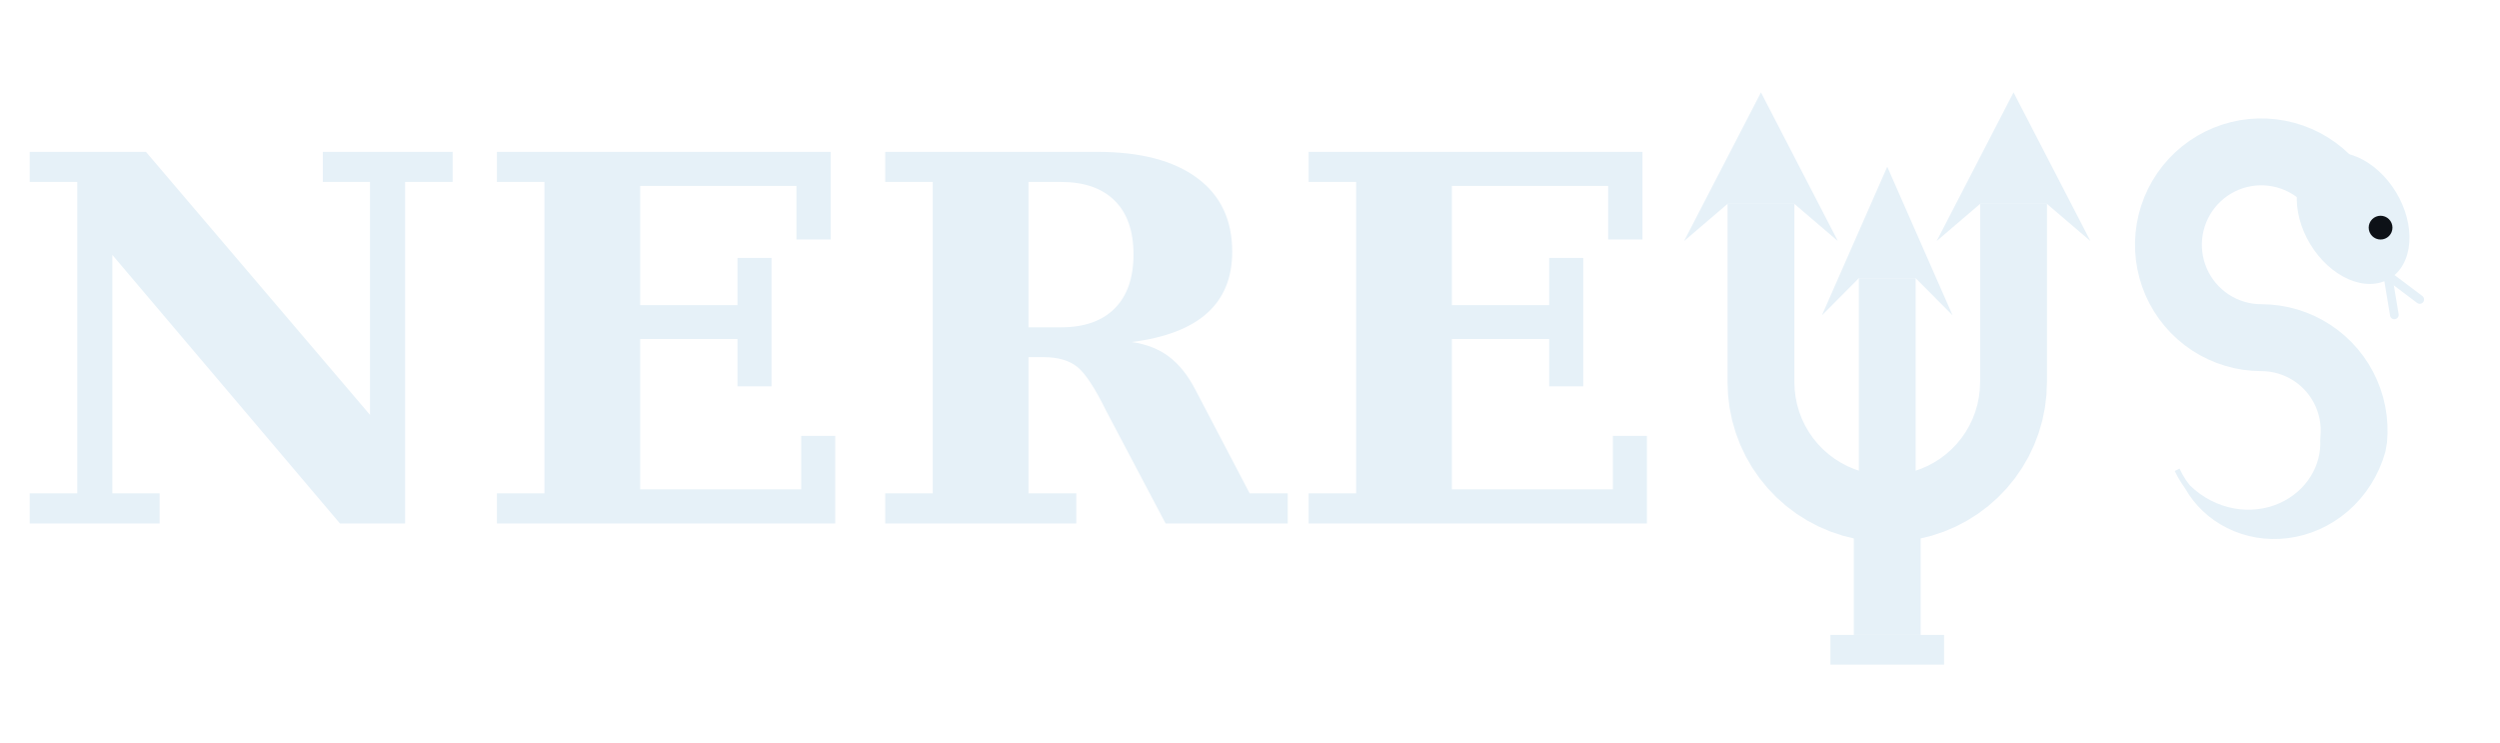
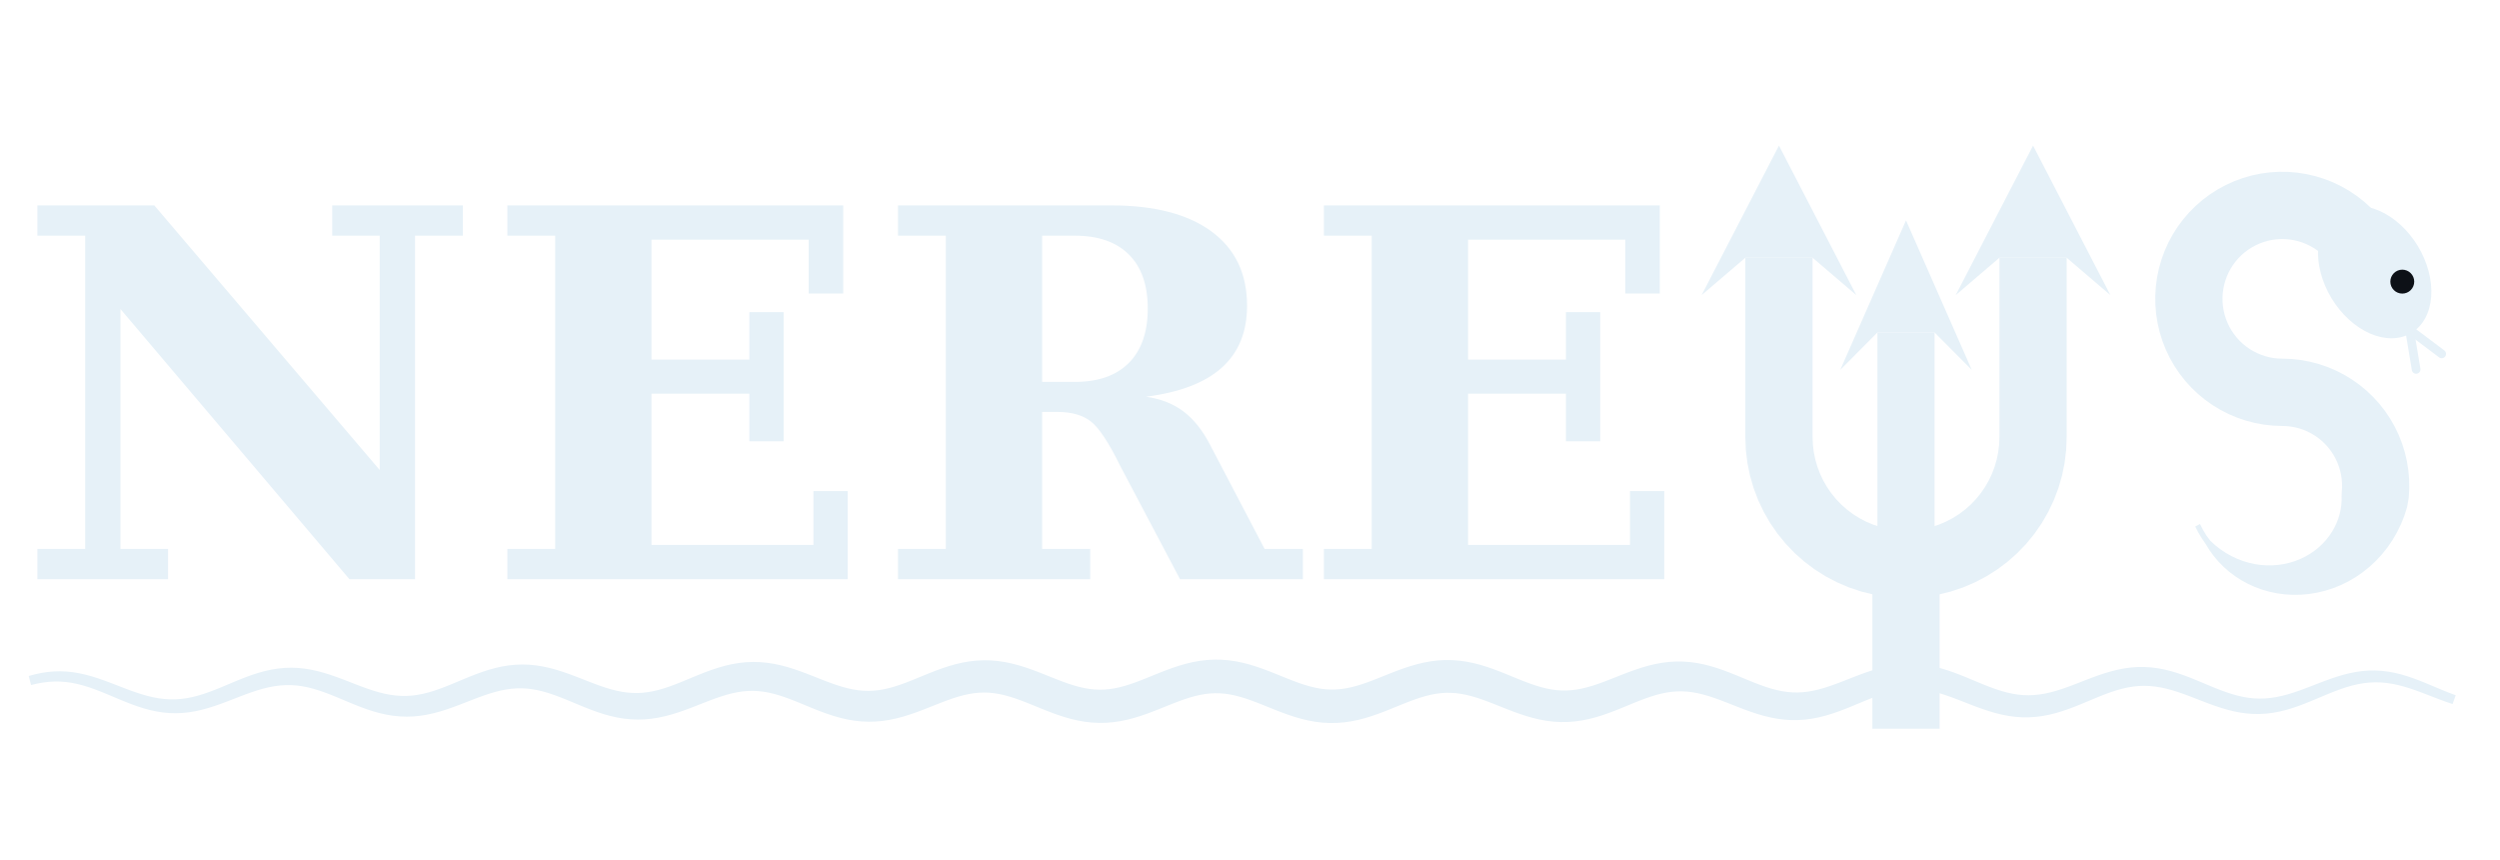
- <svg xmlns="http://www.w3.org/2000/svg" width="460.8pt" height="136.8pt" viewBox="0 0 460.8 136.8" version="1.1">
+ <svg xmlns="http://www.w3.org/2000/svg" width="460.8pt" height="158.4pt" viewBox="0 0 460.8 158.4" version="1.1">
  <defs>
    <style type="text/css">*{stroke-linejoin: round; stroke-linecap: butt}</style>
  </defs>
  <g id="figure_1">
    <g id="patch_1">
-       <path d="M 0 136.8  L 460.8 136.8  L 460.8 0  L 0 0  L 0 136.8  z " style="fill: none" />
+       <path d="M 0 158.4  L 460.8 158.4  L 460.8 0  L 0 0  L 0 158.4  z " style="fill: none" />
    </g>
    <g id="axes_1">
      <g id="patch_2">
-         <path d="M 5.479 96.481  L 5.479 90.932  L 14.242 90.932  L 14.242 33.54  L 5.479 33.54  L 5.479 27.991  L 26.91 27.991  L 68.23 76.474  L 68.23 33.54  L 59.525 33.54  L 59.525 27.991  L 83.466 27.991  L 83.466 33.54  L 74.703 33.54  L 74.703 96.481  L 62.681 96.481  L 20.715 46.985  L 20.715 90.932  L 29.434 90.932  L 29.434 96.481  L 5.479 96.481  z M 91.627 96.481  L 91.627 90.932  L 100.39 90.932  L 100.39 33.54  L 91.627 33.54  L 91.627 27.991  L 153.188 27.991  L 153.188 44.137  L 146.862 44.137  L 146.862 34.273  L 118.048 34.273  L 118.048 56.247  L 135.985 56.247  L 135.985 47.543  L 142.268 47.543  L 142.268 71.204  L 135.985 71.204  L 135.985 62.485  L 118.048 62.485  L 118.048 90.198  L 147.728 90.198  L 147.728 80.334  L 154.01 80.334  L 154.01 96.481  L 91.627 96.481  z M 208.689 63.043  Q 212.77 63.63 215.559 65.744  Q 218.363 67.858 220.432 71.85  L 230.428 90.932  L 237.445 90.932  L 237.445 96.481  L 214.928 96.481  L 204.007 75.799  Q 200.851 69.37 198.62 67.608  Q 196.389 65.832 192.455 65.832  L 189.652 65.832  L 189.652 90.932  L 198.459 90.932  L 198.459 96.481  L 163.23 96.481  L 163.23 90.932  L 171.993 90.932  L 171.993 33.54  L 163.23 33.54  L 163.23 27.991  L 202.319 27.991  Q 214.238 27.991 220.726 32.791  Q 227.214 37.576 227.214 46.383  Q 227.214 53.546 222.605 57.7  Q 217.996 61.854 208.689 63.043  z M 189.652 60.328  L 195.655 60.328  Q 202.084 60.328 205.548 56.849  Q 209.012 53.355 209.012 46.897  Q 209.012 40.424 205.548 36.989  Q 202.084 33.54 195.655 33.54  L 189.652 33.54  L 189.652 60.328  z M 241.301 96.481  L 241.301 90.932  L 250.064 90.932  L 250.064 33.54  L 241.301 33.54  L 241.301 27.991  L 302.863 27.991  L 302.863 44.137  L 296.536 44.137  L 296.536 34.273  L 267.723 34.273  L 267.723 56.247  L 285.66 56.247  L 285.66 47.543  L 291.942 47.543  L 291.942 71.204  L 285.66 71.204  L 285.66 62.485  L 267.723 62.485  L 267.723 90.198  L 297.402 90.198  L 297.402 80.334  L 303.685 80.334  L 303.685 96.481  L 241.301 96.481  z " clip-path="url(#p30742f1d96)" style="fill: #e6f1f8" />
+         <path d="M 6.89 106.76  L 6.89 101.178  L 15.705 101.178  L 15.705 43.442  L 6.89 43.442  L 6.89 37.86  L 28.449 37.86  L 70.016 86.633  L 70.016 43.442  L 61.259 43.442  L 61.259 37.86  L 85.343 37.86  L 85.343 43.442  L 76.528 43.442  L 76.528 106.76  L 64.434 106.76  L 22.217 56.968  L 22.217 101.178  L 30.988 101.178  L 30.988 106.76  L 6.89 106.76  z M 93.553 106.76  L 93.553 101.178  L 102.368 101.178  L 102.368 43.442  L 93.553 43.442  L 93.553 37.86  L 155.483 37.86  L 155.483 54.103  L 149.118 54.103  L 149.118 44.18  L 120.132 44.18  L 120.132 66.285  L 138.177 66.285  L 138.177 57.529  L 144.497 57.529  L 144.497 81.332  L 138.177 81.332  L 138.177 72.561  L 120.132 72.561  L 120.132 100.44  L 149.99 100.44  L 149.99 90.517  L 156.31 90.517  L 156.31 106.76  L 93.553 106.76  z M 211.316 73.122  Q 215.421 73.713 218.226 75.839  Q 221.047 77.966 223.129 81.982  L 233.184 101.178  L 240.243 101.178  L 240.243 106.76  L 217.591 106.76  L 206.605 85.954  Q 203.43 79.486 201.186 77.715  Q 198.941 75.928 194.984 75.928  L 192.164 75.928  L 192.164 101.178  L 201.024 101.178  L 201.024 106.76  L 165.585 106.76  L 165.585 101.178  L 174.4 101.178  L 174.4 43.442  L 165.585 43.442  L 165.585 37.86  L 204.907 37.86  Q 216.897 37.86 223.424 42.689  Q 229.951 47.503 229.951 56.363  Q 229.951 63.568 225.314 67.747  Q 220.677 71.926 211.316 73.122  z M 192.164 70.39  L 198.203 70.39  Q 204.671 70.39 208.156 66.891  Q 211.64 63.376 211.64 56.879  Q 211.64 50.367 208.156 46.912  Q 204.671 43.442 198.203 43.442  L 192.164 43.442  L 192.164 70.39  z M 244.122 106.76  L 244.122 101.178  L 252.938 101.178  L 252.938 43.442  L 244.122 43.442  L 244.122 37.86  L 306.052 37.86  L 306.052 54.103  L 299.688 54.103  L 299.688 44.18  L 270.702 44.18  L 270.702 66.285  L 288.746 66.285  L 288.746 57.529  L 295.066 57.529  L 295.066 81.332  L 288.746 81.332  L 288.746 72.561  L 270.702 72.561  L 270.702 100.44  L 300.559 100.44  L 300.559 90.517  L 306.879 90.517  L 306.879 106.76  L 244.122 106.76  z " clip-path="url(#p702b828076)" style="fill: #e6f1f8" />
      </g>
      <g id="patch_3">
-         <path d="M 330.875 37.58  L 330.875 70.441  L 330.931 71.832  L 331.097 73.201  L 331.373 74.552  L 331.756 75.877  L 332.245 77.166  L 332.836 78.412  L 333.526 79.606  L 334.309 80.741  L 335.181 81.809  L 336.136 82.803  L 337.169 83.718  L 338.271 84.546  L 339.436 85.283  L 340.657 85.924  L 341.926 86.464  L 343.234 86.901  L 344.573 87.231  L 345.934 87.452  L 347.308 87.563  L 348.687 87.563  L 350.061 87.452  L 351.422 87.231  L 352.761 86.901  L 354.069 86.464  L 355.338 85.924  L 356.559 85.283  L 357.724 84.546  L 358.827 83.718  L 359.859 82.803  L 360.814 81.809  L 361.686 80.741  L 362.469 79.606  L 363.159 78.412  L 363.75 77.166  L 364.239 75.877  L 364.622 74.552  L 364.898 73.201  L 365.064 71.832  L 365.12 70.441  L 365.12 37.58  L 377.448 37.58  L 377.448 70.468  L 377.353 72.824  L 377.067 75.179  L 376.592 77.503  L 375.932 79.781  L 375.091 81.998  L 374.075 84.141  L 372.889 86.195  L 371.542 88.147  L 370.042 89.984  L 368.399 91.694  L 366.623 93.267  L 364.727 94.692  L 362.723 95.96  L 360.623 97.062  L 358.441 97.991  L 356.191 98.742  L 353.888 99.31  L 351.547 99.691  L 349.183 99.881  L 346.812 99.881  L 344.448 99.691  L 342.107 99.31  L 339.804 98.742  L 337.554 97.991  L 335.372 97.062  L 333.272 95.96  L 331.268 94.692  L 329.372 93.267  L 327.596 91.694  L 325.953 89.984  L 324.454 88.147  L 323.106 86.195  L 321.92 84.141  L 320.904 81.998  L 320.063 79.781  L 319.403 77.503  L 318.928 75.179  L 318.642 72.824  L 318.547 70.468  L 318.547 37.58  z " clip-path="url(#p30742f1d96)" style="fill: #e6f1f8" />
+         <path d="M 334.232 47.506  L 334.232 80.565  L 334.288 81.964  L 334.455 83.341  L 334.733 84.7  L 335.118 86.033  L 335.61 87.33  L 336.205 88.583  L 336.899 89.784  L 337.687 90.926  L 338.564 92  L 339.525 93.001  L 340.563 93.92  L 341.672 94.754  L 342.844 95.495  L 344.073 96.14  L 345.349 96.683  L 346.665 97.123  L 348.011 97.455  L 349.381 97.677  L 350.763 97.789  L 352.15 97.789  L 353.533 97.677  L 354.902 97.455  L 356.249 97.123  L 357.565 96.683  L 358.841 96.14  L 360.069 95.495  L 361.242 94.754  L 362.351 93.92  L 363.389 93.001  L 364.35 92  L 365.227 90.926  L 366.015 89.784  L 366.709 88.583  L 367.303 87.33  L 367.795 86.033  L 368.181 84.7  L 368.459 83.341  L 368.626 81.964  L 368.682 80.565  L 368.682 47.506  L 381.084 47.506  L 381.084 80.591  L 380.987 82.962  L 380.7 85.33  L 380.223 87.668  L 379.559 89.96  L 378.713 92.191  L 377.69 94.346  L 376.497 96.412  L 375.142 98.376  L 373.633 100.224  L 371.98 101.945  L 370.194 103.527  L 368.287 104.96  L 366.27 106.235  L 364.158 107.344  L 361.963 108.279  L 359.7 109.035  L 357.383 109.606  L 355.028 109.989  L 352.65 110.181  L 350.264 110.181  L 347.886 109.989  L 345.531 109.606  L 343.214 109.035  L 340.951 108.279  L 338.756 107.344  L 336.644 106.235  L 334.627 104.96  L 332.72 103.527  L 330.934 101.945  L 329.281 100.224  L 327.772 98.376  L 326.417 96.412  L 325.224 94.346  L 324.201 92.191  L 323.355 89.96  L 322.691 87.668  L 322.214 85.33  L 321.926 82.962  L 321.83 80.591  L 321.83 47.506  z " clip-path="url(#p702b828076)" style="fill: #e6f1f8" />
      </g>
      <g id="patch_4">
-         <path d="M 318.547 37.58  L 310.534 44.429  L 324.711 17.033  L 338.888 44.429  L 330.875 37.58  z " clip-path="url(#p30742f1d96)" style="fill: #e6f1f8" />
+         <path d="M 321.83 47.506  L 313.769 54.396  L 328.031 26.837  L 342.293 54.396  L 334.232 47.506  z " clip-path="url(#p702b828076)" style="fill: #e6f1f8" />
      </g>
      <g id="patch_5">
-         <path d="M 365.12 37.58  L 357.107 44.429  L 371.284 17.033  L 385.461 44.429  L 377.448 37.58  z " clip-path="url(#p30742f1d96)" style="fill: #e6f1f8" />
+         <path d="M 368.682 47.506  L 360.62 54.396  L 374.883 26.837  L 389.145 54.396  L 381.084 47.506  z " clip-path="url(#p702b828076)" style="fill: #e6f1f8" />
      </g>
      <g id="patch_6">
-         <path d="M 342.758 92.371  L 353.237 92.371  L 353.237 51.278  L 342.758 51.278  z " clip-path="url(#p30742f1d96)" style="fill: #e6f1f8" />
+         <path d="M 346.186 102.626  L 356.728 102.626  L 356.728 61.286  L 346.186 61.286  z " clip-path="url(#p702b828076)" style="fill: #e6f1f8" />
      </g>
      <g id="patch_7">
-         <path d="M 342.758 51.278  L 335.947 58.127  L 347.998 30.731  L 360.048 58.127  L 353.237 51.278  z " clip-path="url(#p30742f1d96)" style="fill: #e6f1f8" />
+         <path d="M 346.186 61.286  L 339.334 68.176  L 351.457 40.616  L 363.58 68.176  L 356.728 61.286  z " clip-path="url(#p702b828076)" style="fill: #e6f1f8" />
      </g>
      <g id="patch_8">
-         <path d="M 341.833 93.741  L 354.162 93.741  L 354.162 117.028  L 341.833 117.028  z " clip-path="url(#p30742f1d96)" style="fill: #e6f1f8" />
+         <path d="M 345.256 104.004  L 357.658 104.004  L 357.658 134.319  L 345.256 134.319  z " clip-path="url(#p702b828076)" style="fill: #e6f1f8" />
      </g>
      <g id="patch_9">
-         <path d="M 337.519 117.028  L 358.476 117.028  L 358.476 122.507  L 337.519 122.507  z " clip-path="url(#p30742f1d96)" style="fill: #e6f1f8" />
+         <path d="M 430.928 50.628  L 430.466 49.715  L 430.052 49.032  L 429.589 48.381  L 429.081 47.765  L 428.529 47.187  L 427.937 46.651  L 427.308 46.159  L 426.644 45.714  L 425.95 45.318  L 425.23 44.974  L 424.486 44.682  L 423.723 44.445  L 422.945 44.265  L 422.156 44.14  L 421.36 44.074  L 420.561 44.065  L 419.764 44.114  L 418.972 44.22  L 418.19 44.384  L 417.423 44.604  L 416.673 44.879  L 415.944 45.207  L 415.242 45.588  L 414.569 46.018  L 413.929 46.496  L 413.325 47.018  L 412.761 47.584  L 412.239 48.188  L 411.762 48.829  L 411.332 49.503  L 410.953 50.206  L 410.626 50.934  L 410.352 51.685  L 410.133 52.453  L 409.971 53.235  L 409.865 54.027  L 409.818 54.824  L 409.828 55.623  L 409.896 56.419  L 410.021 57.208  L 410.203 57.986  L 410.441 58.748  L 410.733 59.491  L 411.079 60.212  L 411.476 60.905  L 411.922 61.568  L 412.415 62.196  L 412.952 62.788  L 413.53 63.338  L 414.147 63.846  L 414.799 64.308  L 415.483 64.721  L 416.194 65.083  L 416.93 65.393  L 417.687 65.649  L 418.46 65.85  L 419.246 65.994  L 420.04 66.08  L 421.063 66.113  L 422.535 66.171  L 424.222 66.355  L 425.892 66.661  L 427.535 67.087  L 429.143 67.63  L 430.707 68.289  L 432.22 69.06  L 433.672 69.938  L 435.058 70.918  L 436.369 71.997  L 437.598 73.168  L 438.739 74.424  L 439.786 75.76  L 440.734 77.168  L 441.577 78.641  L 442.312 80.172  L 442.933 81.751  L 443.439 83.372  L 443.826 85.024  L 444.092 86.701  L 444.236 88.392  L 444.258 90.089  L 444.156 91.784  L 443.863 93.454  L 443.349 95.07  L 442.722 96.631  L 441.988 98.131  L 441.153 99.562  L 440.223 100.918  L 439.203 102.193  L 438.102 103.38  L 436.926 104.474  L 435.682 105.472  L 434.38 106.369  L 433.025 107.161  L 431.628 107.846  L 430.196 108.422  L 428.738 108.888  L 427.261 109.243  L 425.775 109.486  L 424.288 109.619  L 422.807 109.641  L 421.342 109.556  L 419.899 109.365  L 418.487 109.071  L 417.112 108.677  L 415.781 108.188  L 414.502 107.608  L 413.279 106.941  L 412.12 106.193  L 411.029 105.369  L 410.011 104.475  L 409.07 103.518  L 408.211 102.503  L 407.436 101.438  L 406.748 100.33  L 406.028 99.265  L 405.362 98.167  L 404.786 97.04  L 405.669 96.589  L 406.229 97.684  L 406.857 98.721  L 407.582 99.691  L 408.484 100.508  L 409.433 101.248  L 410.424 101.909  L 411.45 102.489  L 412.505 102.986  L 413.582 103.399  L 414.675 103.727  L 415.777 103.971  L 416.881 104.131  L 417.982 104.207  L 419.073 104.201  L 420.148 104.116  L 421.201 103.952  L 422.227 103.714  L 423.22 103.404  L 424.176 103.025  L 425.09 102.581  L 425.958 102.077  L 426.774 101.516  L 427.538 100.904  L 428.244 100.245  L 428.89 99.544  L 429.474 98.807  L 429.995 98.038  L 430.45 97.243  L 430.838 96.427  L 431.16 95.596  L 431.415 94.755  L 431.603 93.91  L 431.725 93.065  L 431.782 92.226  L 431.775 91.397  L 431.811 90.593  L 431.859 89.796  L 431.849 88.997  L 431.781 88.201  L 431.656 87.412  L 431.474 86.634  L 431.236 85.872  L 430.943 85.129  L 430.598 84.409  L 430.201 83.715  L 429.755 83.053  L 429.262 82.424  L 428.725 81.833  L 428.147 81.282  L 427.53 80.774  L 426.878 80.313  L 426.194 79.9  L 425.483 79.537  L 424.746 79.227  L 423.99 78.971  L 423.216 78.771  L 422.431 78.627  L 421.637 78.54  L 420.614 78.507  L 419.142 78.45  L 417.455 78.265  L 415.785 77.959  L 414.142 77.533  L 412.534 76.99  L 410.97 76.331  L 409.457 75.56  L 408.004 74.683  L 406.619 73.702  L 405.308 72.623  L 404.079 71.453  L 402.938 70.196  L 401.891 68.86  L 400.943 67.452  L 400.1 65.979  L 399.365 64.448  L 398.744 62.869  L 398.238 61.249  L 397.851 59.596  L 397.585 57.919  L 397.441 56.228  L 397.419 54.531  L 397.521 52.837  L 397.745 51.154  L 398.09 49.492  L 398.555 47.859  L 399.137 46.265  L 399.832 44.717  L 400.638 43.223  L 401.55 41.791  L 402.564 40.429  L 403.673 39.144  L 404.872 37.943  L 406.155 36.832  L 407.516 35.817  L 408.946 34.903  L 410.439 34.095  L 411.986 33.397  L 413.58 32.812  L 415.212 32.345  L 416.873 31.998  L 418.555 31.771  L 420.249 31.667  L 421.947 31.686  L 423.638 31.827  L 425.315 32.091  L 426.968 32.476  L 428.589 32.979  L 430.17 33.598  L 431.701 34.33  L 433.176 35.171  L 434.585 36.117  L 435.923 37.162  L 437.181 38.302  L 438.353 39.529  L 439.434 40.838  L 440.417 42.222  L 441.297 43.674  L 441.971 44.983  z " clip-path="url(#p702b828076)" style="fill: #e6f1f8" />
      </g>
      <g id="patch_10">
-         <path d="M 426.996 40.683  L 426.537 39.775  L 426.125 39.096  L 425.665 38.449  L 425.16 37.837  L 424.612 37.262  L 424.023 36.729  L 423.397 36.24  L 422.738 35.798  L 422.048 35.405  L 421.332 35.062  L 420.592 34.772  L 419.834 34.537  L 419.061 34.357  L 418.276 34.234  L 417.485 34.167  L 416.691 34.159  L 415.899 34.207  L 415.112 34.313  L 414.334 34.476  L 413.571 34.695  L 412.826 34.968  L 412.102 35.294  L 411.403 35.672  L 410.734 36.1  L 410.098 36.575  L 409.498 37.095  L 408.937 37.657  L 408.418 38.258  L 407.944 38.895  L 407.517 39.564  L 407.14 40.263  L 406.815 40.987  L 406.543 41.733  L 406.325 42.497  L 406.164 43.275  L 406.059 44.062  L 406.011 44.854  L 406.021 45.648  L 406.089 46.439  L 406.213 47.224  L 406.394 47.997  L 406.631 48.755  L 406.922 49.494  L 407.265 50.209  L 407.66 50.899  L 408.103 51.557  L 408.593 52.182  L 409.127 52.77  L 409.702 53.318  L 410.315 53.822  L 410.963 54.281  L 411.643 54.692  L 412.35 55.052  L 413.082 55.36  L 413.834 55.615  L 414.603 55.814  L 415.384 55.957  L 416.173 56.043  L 417.19 56.076  L 418.653 56.133  L 420.33 56.316  L 421.99 56.62  L 423.623 57.044  L 425.222 57.584  L 426.777 58.239  L 428.28 59.005  L 429.724 59.878  L 431.102 60.853  L 432.404 61.925  L 433.626 63.088  L 434.761 64.337  L 435.802 65.665  L 436.744 67.065  L 437.582 68.53  L 438.312 70.051  L 438.93 71.621  L 439.433 73.232  L 439.817 74.875  L 440.082 76.541  L 440.225 78.222  L 440.247 79.909  L 440.146 81.594  L 439.854 83.255  L 439.343 84.86  L 438.72 86.412  L 437.991 87.903  L 437.161 89.326  L 436.236 90.674  L 435.222 91.941  L 434.128 93.121  L 432.958 94.209  L 431.722 95.201  L 430.427 96.092  L 429.081 96.879  L 427.692 97.561  L 426.269 98.134  L 424.819 98.597  L 423.351 98.949  L 421.874 99.191  L 420.396 99.323  L 418.924 99.345  L 417.467 99.26  L 416.033 99.071  L 414.629 98.778  L 413.262 98.387  L 411.939 97.901  L 410.667 97.324  L 409.452 96.661  L 408.3 95.917  L 407.215 95.098  L 406.203 94.21  L 405.268 93.258  L 404.414 92.25  L 403.644 91.191  L 402.96 90.089  L 402.244 89.031  L 401.583 87.94  L 401.009 86.819  L 401.888 86.37  L 402.444 87.459  L 403.069 88.489  L 403.789 89.454  L 404.685 90.266  L 405.629 91.002  L 406.614 91.659  L 407.634 92.236  L 408.683 92.73  L 409.753 93.14  L 410.84 93.467  L 411.935 93.709  L 413.033 93.867  L 414.127 93.943  L 415.212 93.938  L 416.28 93.853  L 417.327 93.69  L 418.347 93.453  L 419.334 93.145  L 420.285 92.768  L 421.193 92.327  L 422.055 91.826  L 422.867 91.268  L 423.626 90.66  L 424.328 90.005  L 424.97 89.308  L 425.551 88.575  L 426.068 87.811  L 426.521 87.02  L 426.907 86.21  L 427.227 85.384  L 427.48 84.548  L 427.667 83.707  L 427.788 82.867  L 427.845 82.033  L 427.838 81.209  L 427.874 80.41  L 427.922 79.618  L 427.912 78.824  L 427.844 78.033  L 427.72 77.248  L 427.539 76.475  L 427.302 75.717  L 427.012 74.978  L 426.668 74.262  L 426.274 73.573  L 425.83 72.915  L 425.34 72.29  L 424.806 71.702  L 424.231 71.154  L 423.618 70.65  L 422.97 70.191  L 422.291 69.78  L 421.583 69.42  L 420.851 69.112  L 420.099 68.857  L 419.331 68.658  L 418.549 68.515  L 417.76 68.429  L 416.743 68.396  L 415.28 68.339  L 413.603 68.156  L 411.943 67.852  L 410.31 67.428  L 408.712 66.888  L 407.157 66.233  L 405.653 65.467  L 404.209 64.594  L 402.832 63.619  L 401.529 62.547  L 400.307 61.384  L 399.173 60.134  L 398.132 58.807  L 397.189 57.407  L 396.351 55.942  L 395.621 54.421  L 395.003 52.851  L 394.501 51.24  L 394.116 49.597  L 393.851 47.931  L 393.708 46.25  L 393.687 44.562  L 393.788 42.878  L 394.01 41.206  L 394.354 39.554  L 394.816 37.931  L 395.394 36.346  L 396.085 34.806  L 396.887 33.321  L 397.793 31.898  L 398.8 30.545  L 399.903 29.267  L 401.095 28.073  L 402.371 26.969  L 403.723 25.96  L 405.145 25.051  L 406.629 24.248  L 408.167 23.554  L 409.751 22.973  L 411.373 22.509  L 413.025 22.163  L 414.697 21.938  L 416.381 21.834  L 418.068 21.853  L 419.75 21.994  L 421.417 22.256  L 423.06 22.638  L 424.672 23.139  L 426.243 23.754  L 427.765 24.482  L 429.231 25.318  L 430.632 26.258  L 431.961 27.297  L 433.212 28.43  L 434.377 29.65  L 435.452 30.951  L 436.429 32.327  L 437.303 33.77  L 437.973 35.072  z " clip-path="url(#p30742f1d96)" style="fill: #e6f1f8" />
+         <path d="M 429.925 54.985  C 431.725 57.953 434.289 60.293 437.053 61.488  C 439.818 62.683 442.556 62.635 444.665 61.356  C 446.775 60.078 448.083 57.671 448.302 54.668  C 448.52 51.664 447.632 48.309 445.832 45.34  C 444.032 42.371 441.467 40.032 438.703 38.837  C 435.939 37.642 433.201 37.689 431.091 38.968  C 428.982 40.247 427.674 42.653 427.455 45.657  C 427.236 48.66 428.125 52.016 429.925 54.985  z " clip-path="url(#p702b828076)" style="fill: #e6f1f8" />
      </g>
      <g id="patch_11">
-         <path d="M 425.999 45.014  C 427.788 47.965 430.337 50.29 433.085 51.478  C 435.833 52.666 438.555 52.619 440.652 51.347  C 442.749 50.076 444.049 47.684 444.266 44.699  C 444.484 41.713 443.601 38.377 441.812 35.426  C 440.022 32.475 437.473 30.15 434.725 28.962  C 431.977 27.774 429.255 27.821 427.158 29.092  C 425.062 30.364 423.761 32.756 423.544 35.741  C 423.326 38.727 424.21 42.063 425.999 45.014  z " clip-path="url(#p30742f1d96)" style="fill: #e6f1f8" />
+         <path d="M 442.967 54.116  C 443.552 54.116 444.113 53.884 444.526 53.47  C 444.94 53.057 445.172 52.496 445.172 51.911  C 445.172 51.327 444.94 50.766 444.526 50.352  C 444.113 49.939 443.552 49.706 442.967 49.706  C 442.383 49.706 441.822 49.939 441.408 50.352  C 440.995 50.766 440.763 51.327 440.763 51.911  C 440.763 52.496 440.995 53.057 441.408 53.47  C 441.822 53.884 442.383 54.116 442.967 54.116  z " clip-path="url(#p702b828076)" style="fill: #0d1117" />
      </g>
      <g id="patch_12">
-         <path d="M 438.964 44.15  C 439.545 44.15 440.103 43.919 440.514 43.508  C 440.925 43.097 441.156 42.54 441.156 41.958  C 441.156 41.377 440.925 40.82 440.514 40.409  C 440.103 39.998 439.545 39.767 438.964 39.767  C 438.383 39.767 437.825 39.998 437.414 40.409  C 437.003 40.82 436.772 41.377 436.772 41.958  C 436.772 42.54 437.003 43.097 437.414 43.508  C 437.825 43.919 438.383 44.15 438.964 44.15  z " clip-path="url(#p30742f1d96)" style="fill: #0d1117" />
+         <path d="M 5.3 124.597  L 6.438 124.29  L 7.604 124.041  L 8.777 123.861  L 9.956 123.757  L 11.138 123.73  L 12.322 123.782  L 13.505 123.911  L 14.684 124.112  L 15.858 124.378  L 17.025 124.7  L 18.185 125.069  L 19.336 125.473  L 20.478 125.899  L 21.611 126.337  L 22.735 126.772  L 23.848 127.193  L 24.951 127.587  L 26.042 127.945  L 27.122 128.256  L 28.191 128.513  L 29.248 128.71  L 30.296 128.841  L 31.337 128.905  L 32.373 128.9  L 33.408 128.826  L 34.445 128.684  L 35.487 128.477  L 36.537 128.209  L 37.597 127.885  L 38.667 127.512  L 39.748 127.098  L 40.841 126.655  L 41.946 126.192  L 43.064 125.722  L 44.195 125.256  L 45.339 124.807  L 46.497 124.388  L 47.669 124.009  L 48.856 123.683  L 50.056 123.419  L 51.268 123.225  L 52.489 123.108  L 53.715 123.071  L 54.942 123.117  L 56.166 123.242  L 57.383 123.441  L 58.59 123.708  L 59.785 124.032  L 60.967 124.404  L 62.134 124.811  L 63.287 125.24  L 64.426 125.68  L 65.548 126.117  L 66.656 126.539  L 67.746 126.934  L 68.821 127.292  L 69.878 127.604  L 70.918 127.862  L 71.943 128.061  L 72.954 128.197  L 73.954 128.268  L 74.949 128.273  L 75.942 128.211  L 76.94 128.084  L 77.946 127.893  L 78.964 127.642  L 79.996 127.334  L 81.044 126.975  L 82.109 126.574  L 83.191 126.14  L 84.291 125.682  L 85.409 125.214  L 86.545 124.746  L 87.7 124.293  L 88.874 123.865  L 90.067 123.476  L 91.28 123.137  L 92.51 122.86  L 93.757 122.653  L 95.015 122.525  L 96.279 122.48  L 97.545 122.519  L 98.807 122.64  L 100.058 122.839  L 101.296 123.106  L 102.517 123.433  L 103.719 123.809  L 104.902 124.219  L 106.066 124.653  L 107.21 125.096  L 108.333 125.537  L 109.436 125.962  L 110.517 126.36  L 111.578 126.721  L 112.616 127.036  L 113.633 127.297  L 114.63 127.501  L 115.61 127.643  L 116.577 127.722  L 117.536 127.738  L 118.494 127.689  L 119.458 127.577  L 120.432 127.403  L 121.422 127.168  L 122.43 126.876  L 123.459 126.533  L 124.509 126.144  L 125.582 125.72  L 126.676 125.27  L 127.793 124.806  L 128.933 124.339  L 130.095 123.882  L 131.281 123.449  L 132.491 123.052  L 133.723 122.704  L 134.978 122.416  L 136.251 122.199  L 137.538 122.061  L 138.834 122.008  L 140.131 122.041  L 141.423 122.159  L 142.702 122.356  L 143.965 122.624  L 145.207 122.953  L 146.427 123.332  L 147.623 123.746  L 148.796 124.185  L 149.944 124.633  L 151.069 125.078  L 152.169 125.508  L 153.245 125.911  L 154.295 126.277  L 155.321 126.598  L 156.321 126.865  L 157.299 127.076  L 158.257 127.227  L 159.199 127.316  L 160.132 127.342  L 161.064 127.307  L 162.002 127.21  L 162.952 127.051  L 163.921 126.832  L 164.911 126.557  L 165.925 126.228  L 166.964 125.853  L 168.029 125.439  L 169.118 124.997  L 170.234 124.538  L 171.375 124.074  L 172.542 123.617  L 173.735 123.182  L 174.954 122.78  L 176.2 122.425  L 177.469 122.13  L 178.759 121.905  L 180.066 121.759  L 181.382 121.698  L 182.7 121.725  L 184.011 121.838  L 185.31 122.033  L 186.589 122.301  L 187.846 122.631  L 189.078 123.011  L 190.284 123.43  L 191.463 123.872  L 192.616 124.325  L 193.742 124.776  L 194.842 125.212  L 195.915 125.622  L 196.96 125.996  L 197.979 126.325  L 198.971 126.602  L 199.939 126.822  L 200.884 126.983  L 201.813 127.083  L 202.733 127.122  L 203.65 127.1  L 204.573 127.017  L 205.51 126.873  L 206.466 126.669  L 207.446 126.407  L 208.451 126.092  L 209.483 125.729  L 210.543 125.326  L 211.629 124.893  L 212.743 124.44  L 213.883 123.98  L 215.051 123.526  L 216.247 123.09  L 217.469 122.687  L 218.719 122.328  L 219.994 122.028  L 221.29 121.797  L 222.604 121.645  L 223.928 121.577  L 225.254 121.598  L 226.573 121.707  L 227.88 121.897  L 229.167 122.162  L 230.43 122.491  L 231.667 122.872  L 232.877 123.292  L 234.06 123.738  L 235.215 124.195  L 236.343 124.652  L 237.444 125.096  L 238.517 125.514  L 239.563 125.898  L 240.582 126.237  L 241.574 126.525  L 242.541 126.758  L 243.486 126.931  L 244.415 127.044  L 245.333 127.096  L 246.249 127.088  L 247.17 127.018  L 248.105 126.887  L 249.059 126.696  L 250.037 126.446  L 251.04 126.143  L 252.071 125.79  L 253.129 125.397  L 254.214 124.972  L 255.326 124.526  L 256.465 124.071  L 257.631 123.62  L 258.824 123.187  L 260.043 122.784  L 261.288 122.425  L 262.559 122.122  L 263.85 121.887  L 265.158 121.73  L 266.477 121.657  L 267.797 121.672  L 269.113 121.774  L 270.415 121.959  L 271.699 122.219  L 272.959 122.544  L 274.194 122.923  L 275.403 123.342  L 276.585 123.789  L 277.74 124.25  L 278.869 124.713  L 279.972 125.164  L 281.049 125.592  L 282.1 125.986  L 283.125 126.338  L 284.125 126.64  L 285.102 126.886  L 286.058 127.074  L 286.997 127.202  L 287.927 127.267  L 288.855 127.271  L 289.787 127.213  L 290.732 127.094  L 291.695 126.913  L 292.68 126.674  L 293.689 126.38  L 294.724 126.036  L 295.785 125.65  L 296.872 125.232  L 297.983 124.792  L 299.119 124.343  L 300.28 123.897  L 301.466 123.467  L 302.676 123.066  L 303.91 122.708  L 305.166 122.406  L 306.442 122.169  L 307.733 122.008  L 309.033 121.93  L 310.336 121.938  L 311.634 122.033  L 312.921 122.21  L 314.19 122.463  L 315.439 122.782  L 316.664 123.155  L 317.865 123.571  L 319.042 124.017  L 320.195 124.48  L 321.324 124.947  L 322.43 125.405  L 323.513 125.842  L 324.573 126.248  L 325.61 126.614  L 326.625 126.931  L 327.62 127.193  L 328.596 127.397  L 329.558 127.539  L 330.512 127.619  L 331.463 127.636  L 332.418 127.589  L 333.384 127.479  L 334.366 127.306  L 335.368 127.074  L 336.391 126.786  L 337.436 126.448  L 338.504 126.068  L 339.594 125.656  L 340.706 125.221  L 341.839 124.777  L 342.994 124.335  L 344.169 123.91  L 345.365 123.513  L 346.581 123.157  L 347.815 122.856  L 349.066 122.619  L 350.33 122.455  L 351.602 122.373  L 352.876 122.374  L 354.146 122.46  L 355.406 122.627  L 356.652 122.87  L 357.88 123.179  L 359.088 123.545  L 360.276 123.955  L 361.444 124.397  L 362.592 124.859  L 363.72 125.328  L 364.828 125.792  L 365.918 126.239  L 366.99 126.656  L 368.043 127.036  L 369.079 127.369  L 370.098 127.648  L 371.103 127.868  L 372.096 128.026  L 373.083 128.12  L 374.068 128.149  L 375.056 128.112  L 376.053 128.009  L 377.063 127.843  L 378.088 127.615  L 379.131 127.331  L 380.192 126.997  L 381.271 126.62  L 382.368 126.21  L 383.482 125.78  L 384.612 125.339  L 385.759 124.902  L 386.922 124.48  L 388.1 124.087  L 389.294 123.735  L 390.501 123.435  L 391.72 123.199  L 392.95 123.033  L 394.184 122.945  L 395.421 122.939  L 396.654 123.015  L 397.879 123.171  L 399.094 123.401  L 400.295 123.698  L 401.48 124.053  L 402.651 124.454  L 403.806 124.89  L 404.946 125.349  L 406.071 125.819  L 407.182 126.287  L 408.28 126.741  L 409.365 127.169  L 410.437 127.562  L 411.496 127.911  L 412.544 128.206  L 413.583 128.443  L 414.614 128.617  L 415.64 128.725  L 416.665 128.765  L 417.694 128.737  L 418.728 128.64  L 419.772 128.478  L 420.828 128.253  L 421.895 127.97  L 422.976 127.636  L 424.069 127.26  L 425.174 126.852  L 426.292 126.423  L 427.42 125.985  L 428.559 125.551  L 429.708 125.133  L 430.867 124.743  L 432.036 124.394  L 433.213 124.096  L 434.398 123.859  L 435.588 123.691  L 436.781 123.598  L 437.975 123.584  L 439.166 123.649  L 440.351 123.792  L 441.529 124.008  L 442.698 124.29  L 443.858 124.631  L 445.007 125.021  L 446.147 125.448  L 447.277 125.902  L 448.399 126.369  L 449.512 126.839  L 450.617 127.299  L 451.715 127.737  L 452.82 128.146  L 452.245 129.77  L 451.108 129.386  L 449.966 128.969  L 448.83 128.535  L 447.703 128.098  L 446.584 127.669  L 445.473 127.261  L 444.372 126.885  L 443.281 126.551  L 442.199 126.268  L 441.128 126.043  L 440.065 125.882  L 439.01 125.788  L 437.96 125.764  L 436.913 125.809  L 435.866 125.924  L 434.815 126.106  L 433.759 126.351  L 432.695 126.655  L 431.623 127.01  L 430.542 127.409  L 429.451 127.843  L 428.349 128.3  L 427.236 128.769  L 426.113 129.238  L 424.978 129.695  L 423.83 130.127  L 422.67 130.522  L 421.497 130.87  L 420.312 131.16  L 419.115 131.384  L 417.909 131.533  L 416.696 131.604  L 415.481 131.594  L 414.267 131.504  L 413.057 131.337  L 411.855 131.1  L 410.662 130.801  L 409.481 130.451  L 408.312 130.06  L 407.156 129.64  L 406.013 129.204  L 404.884 128.765  L 403.768 128.335  L 402.667 127.927  L 401.582 127.551  L 400.511 127.217  L 399.457 126.934  L 398.417 126.708  L 397.39 126.544  L 396.375 126.444  L 395.368 126.412  L 394.363 126.446  L 393.357 126.547  L 392.346 126.713  L 391.325 126.942  L 390.291 127.229  L 389.244 127.57  L 388.182 127.956  L 387.104 128.38  L 386.01 128.83  L 384.9 129.296  L 383.773 129.766  L 382.629 130.227  L 381.467 130.666  L 380.287 131.072  L 379.09 131.433  L 377.874 131.736  L 376.643 131.973  L 375.4 132.135  L 374.147 132.216  L 372.891 132.213  L 371.637 132.128  L 370.39 131.964  L 369.154 131.727  L 367.933 131.426  L 366.728 131.072  L 365.54 130.677  L 364.371 130.254  L 363.22 129.815  L 362.088 129.372  L 360.976 128.94  L 359.883 128.529  L 358.809 128.151  L 357.757 127.815  L 356.725 127.529  L 355.712 127.3  L 354.717 127.131  L 353.737 127.025  L 352.766 126.983  L 351.799 127.005  L 350.83 127.092  L 349.853 127.242  L 348.863 127.454  L 347.857 127.725  L 346.832 128.05  L 345.788 128.422  L 344.722 128.835  L 343.636 129.277  L 342.528 129.738  L 341.4 130.206  L 340.249 130.669  L 339.077 131.113  L 337.881 131.527  L 336.664 131.897  L 335.424 132.211  L 334.165 132.459  L 332.891 132.631  L 331.606 132.722  L 330.316 132.727  L 329.029 132.646  L 327.75 132.484  L 326.486 132.247  L 325.24 131.945  L 324.014 131.588  L 322.811 131.189  L 321.63 130.762  L 320.472 130.318  L 319.337 129.871  L 318.226 129.434  L 317.138 129.019  L 316.074 128.636  L 315.034 128.296  L 314.019 128.005  L 313.027 127.769  L 312.055 127.593  L 311.101 127.479  L 310.159 127.426  L 309.221 127.437  L 308.281 127.509  L 307.331 127.644  L 306.366 127.84  L 305.381 128.094  L 304.375 128.403  L 303.344 128.762  L 302.289 129.162  L 301.209 129.595  L 300.105 130.05  L 298.976 130.514  L 297.821 130.977  L 296.641 131.423  L 295.436 131.841  L 294.205 132.218  L 292.949 132.54  L 291.671 132.797  L 290.375 132.978  L 289.067 133.077  L 287.754 133.088  L 286.443 133.013  L 285.142 132.854  L 283.857 132.618  L 282.593 132.315  L 281.352 131.956  L 280.137 131.554  L 278.947 131.122  L 277.784 130.674  L 276.646 130.222  L 275.534 129.779  L 274.449 129.358  L 273.39 128.968  L 272.358 128.62  L 271.352 128.322  L 270.372 128.078  L 269.415 127.892  L 268.476 127.767  L 267.551 127.704  L 266.631 127.701  L 265.709 127.76  L 264.776 127.88  L 263.827 128.06  L 262.856 128.3  L 261.861 128.595  L 260.84 128.94  L 259.792 129.329  L 258.717 129.752  L 257.615 130.199  L 256.486 130.659  L 255.331 131.119  L 254.148 131.565  L 252.938 131.985  L 251.701 132.365  L 250.438 132.693  L 249.151 132.956  L 247.846 133.144  L 246.526 133.249  L 245.201 133.267  L 243.879 133.197  L 242.566 133.042  L 241.271 132.808  L 239.997 132.507  L 238.749 132.148  L 237.527 131.744  L 236.332 131.309  L 235.165 130.857  L 234.025 130.399  L 232.912 129.95  L 231.827 129.521  L 230.768 129.123  L 229.738 128.765  L 228.734 128.456  L 227.757 128.201  L 226.803 128.004  L 225.869 127.867  L 224.948 127.79  L 224.033 127.775  L 223.116 127.82  L 222.189 127.927  L 221.245 128.094  L 220.279 128.32  L 219.288 128.602  L 218.27 128.935  L 217.225 129.314  L 216.152 129.728  L 215.052 130.168  L 213.925 130.622  L 212.77 131.077  L 211.589 131.522  L 210.381 131.941  L 209.145 132.322  L 207.884 132.652  L 206.599 132.918  L 205.296 133.111  L 203.978 133.222  L 202.655 133.246  L 201.333 133.182  L 200.022 133.033  L 198.727 132.804  L 197.453 132.506  L 196.205 132.149  L 194.983 131.746  L 193.788 131.31  L 192.62 130.855  L 191.479 130.392  L 190.365 129.936  L 189.277 129.499  L 188.215 129.091  L 187.18 128.722  L 186.171 128.4  L 185.188 128.131  L 184.227 127.92  L 183.284 127.769  L 182.355 127.679  L 181.432 127.65  L 180.507 127.683  L 179.573 127.777  L 178.623 127.933  L 177.652 128.148  L 176.656 128.42  L 175.635 128.744  L 174.588 129.114  L 173.514 129.52  L 172.414 129.953  L 171.289 130.401  L 170.138 130.852  L 168.962 131.292  L 167.76 131.709  L 166.533 132.089  L 165.283 132.419  L 164.011 132.687  L 162.72 132.883  L 161.417 132.998  L 160.109 133.028  L 158.801 132.971  L 157.503 132.829  L 156.22 132.608  L 154.957 132.316  L 153.717 131.964  L 152.501 131.564  L 151.311 131.129  L 150.146 130.673  L 149.005 130.207  L 147.889 129.745  L 146.797 129.299  L 145.729 128.88  L 144.685 128.498  L 143.664 128.162  L 142.666 127.879  L 141.688 127.652  L 140.726 127.486  L 139.777 127.381  L 138.833 127.339  L 137.888 127.36  L 136.935 127.444  L 135.968 127.59  L 134.981 127.797  L 133.973 128.061  L 132.942 128.379  L 131.888 128.742  L 130.809 129.142  L 129.708 129.569  L 128.584 130.012  L 127.438 130.458  L 126.27 130.893  L 125.079 131.306  L 123.868 131.683  L 122.635 132.011  L 121.384 132.28  L 120.118 132.478  L 118.84 132.597  L 117.558 132.633  L 116.276 132.583  L 115.002 132.45  L 113.742 132.238  L 112.498 131.955  L 111.275 131.612  L 110.072 131.218  L 108.892 130.787  L 107.733 130.332  L 106.595 129.865  L 105.478 129.398  L 104.38 128.944  L 103.303 128.514  L 102.246 128.12  L 101.208 127.769  L 100.188 127.469  L 99.185 127.226  L 98.196 127.043  L 97.216 126.924  L 96.241 126.869  L 95.266 126.878  L 94.283 126.953  L 93.288 127.092  L 92.278 127.293  L 91.25 127.553  L 90.203 127.866  L 89.136 128.225  L 88.05 128.621  L 86.946 129.045  L 85.823 129.483  L 84.682 129.924  L 83.523 130.356  L 82.348 130.765  L 81.155 131.138  L 79.947 131.464  L 78.724 131.731  L 77.489 131.93  L 76.246 132.053  L 74.998 132.095  L 73.752 132.054  L 72.512 131.932  L 71.282 131.731  L 70.066 131.46  L 68.866 131.127  L 67.683 130.743  L 66.516 130.319  L 65.366 129.868  L 64.233 129.401  L 63.115 128.931  L 62.012 128.471  L 60.925 128.031  L 59.852 127.624  L 58.793 127.258  L 57.747 126.942  L 56.714 126.682  L 55.69 126.483  L 54.673 126.349  L 53.659 126.281  L 52.645 126.28  L 51.625 126.348  L 50.596 126.481  L 49.555 126.679  L 48.501 126.936  L 47.433 127.247  L 46.35 127.605  L 45.254 128  L 44.144 128.421  L 43.021 128.857  L 41.885 129.295  L 40.738 129.723  L 39.578 130.128  L 38.408 130.498  L 37.226 130.821  L 36.036 131.088  L 34.837 131.288  L 33.634 131.414  L 32.428 131.463  L 31.223 131.432  L 30.023 131.321  L 28.831 131.134  L 27.647 130.877  L 26.475 130.557  L 25.315 130.185  L 24.165 129.771  L 23.027 129.325  L 21.9 128.862  L 20.782 128.391  L 19.675 127.926  L 18.576 127.479  L 17.487 127.06  L 16.406 126.68  L 15.332 126.348  L 14.265 126.072  L 13.204 125.857  L 12.146 125.708  L 11.089 125.628  L 10.031 125.619  L 8.969 125.679  L 7.902 125.809  L 6.826 126.005  L 5.724 126.267  z " clip-path="url(#p702b828076)" style="fill: #e6f1f8" />
      </g>
      <g id="line2d_1">
-         <path d="M 440.297 50.762  L 446.19 55.198  " clip-path="url(#p30742f1d96)" style="fill: none; stroke: #e6f1f8; stroke-width: 1.6; stroke-linecap: round" />
+         <path d="M 444.308 60.767  L 450.237 65.23  " clip-path="url(#p702b828076)" style="fill: none; stroke: #e6f1f8; stroke-width: 1.6; stroke-linecap: round" />
      </g>
      <g id="line2d_2">
-         <path d="M 440.297 50.762  L 441.505 58.039  " clip-path="url(#p30742f1d96)" style="fill: none; stroke: #e6f1f8; stroke-width: 1.6; stroke-linecap: round" />
+         <path d="M 444.308 60.767  L 445.524 68.088  " clip-path="url(#p702b828076)" style="fill: none; stroke: #e6f1f8; stroke-width: 1.6; stroke-linecap: round" />
      </g>
    </g>
  </g>
  <defs>
-     <clipPath id="p30742f1d96">
-       <rect x="0" y="7.444" width="460.8" height="121.912" />
+     <clipPath id="p702b828076">
+       <rect x="0" y="17.191" width="460.8" height="124.019" />
    </clipPath>
  </defs>
</svg>
